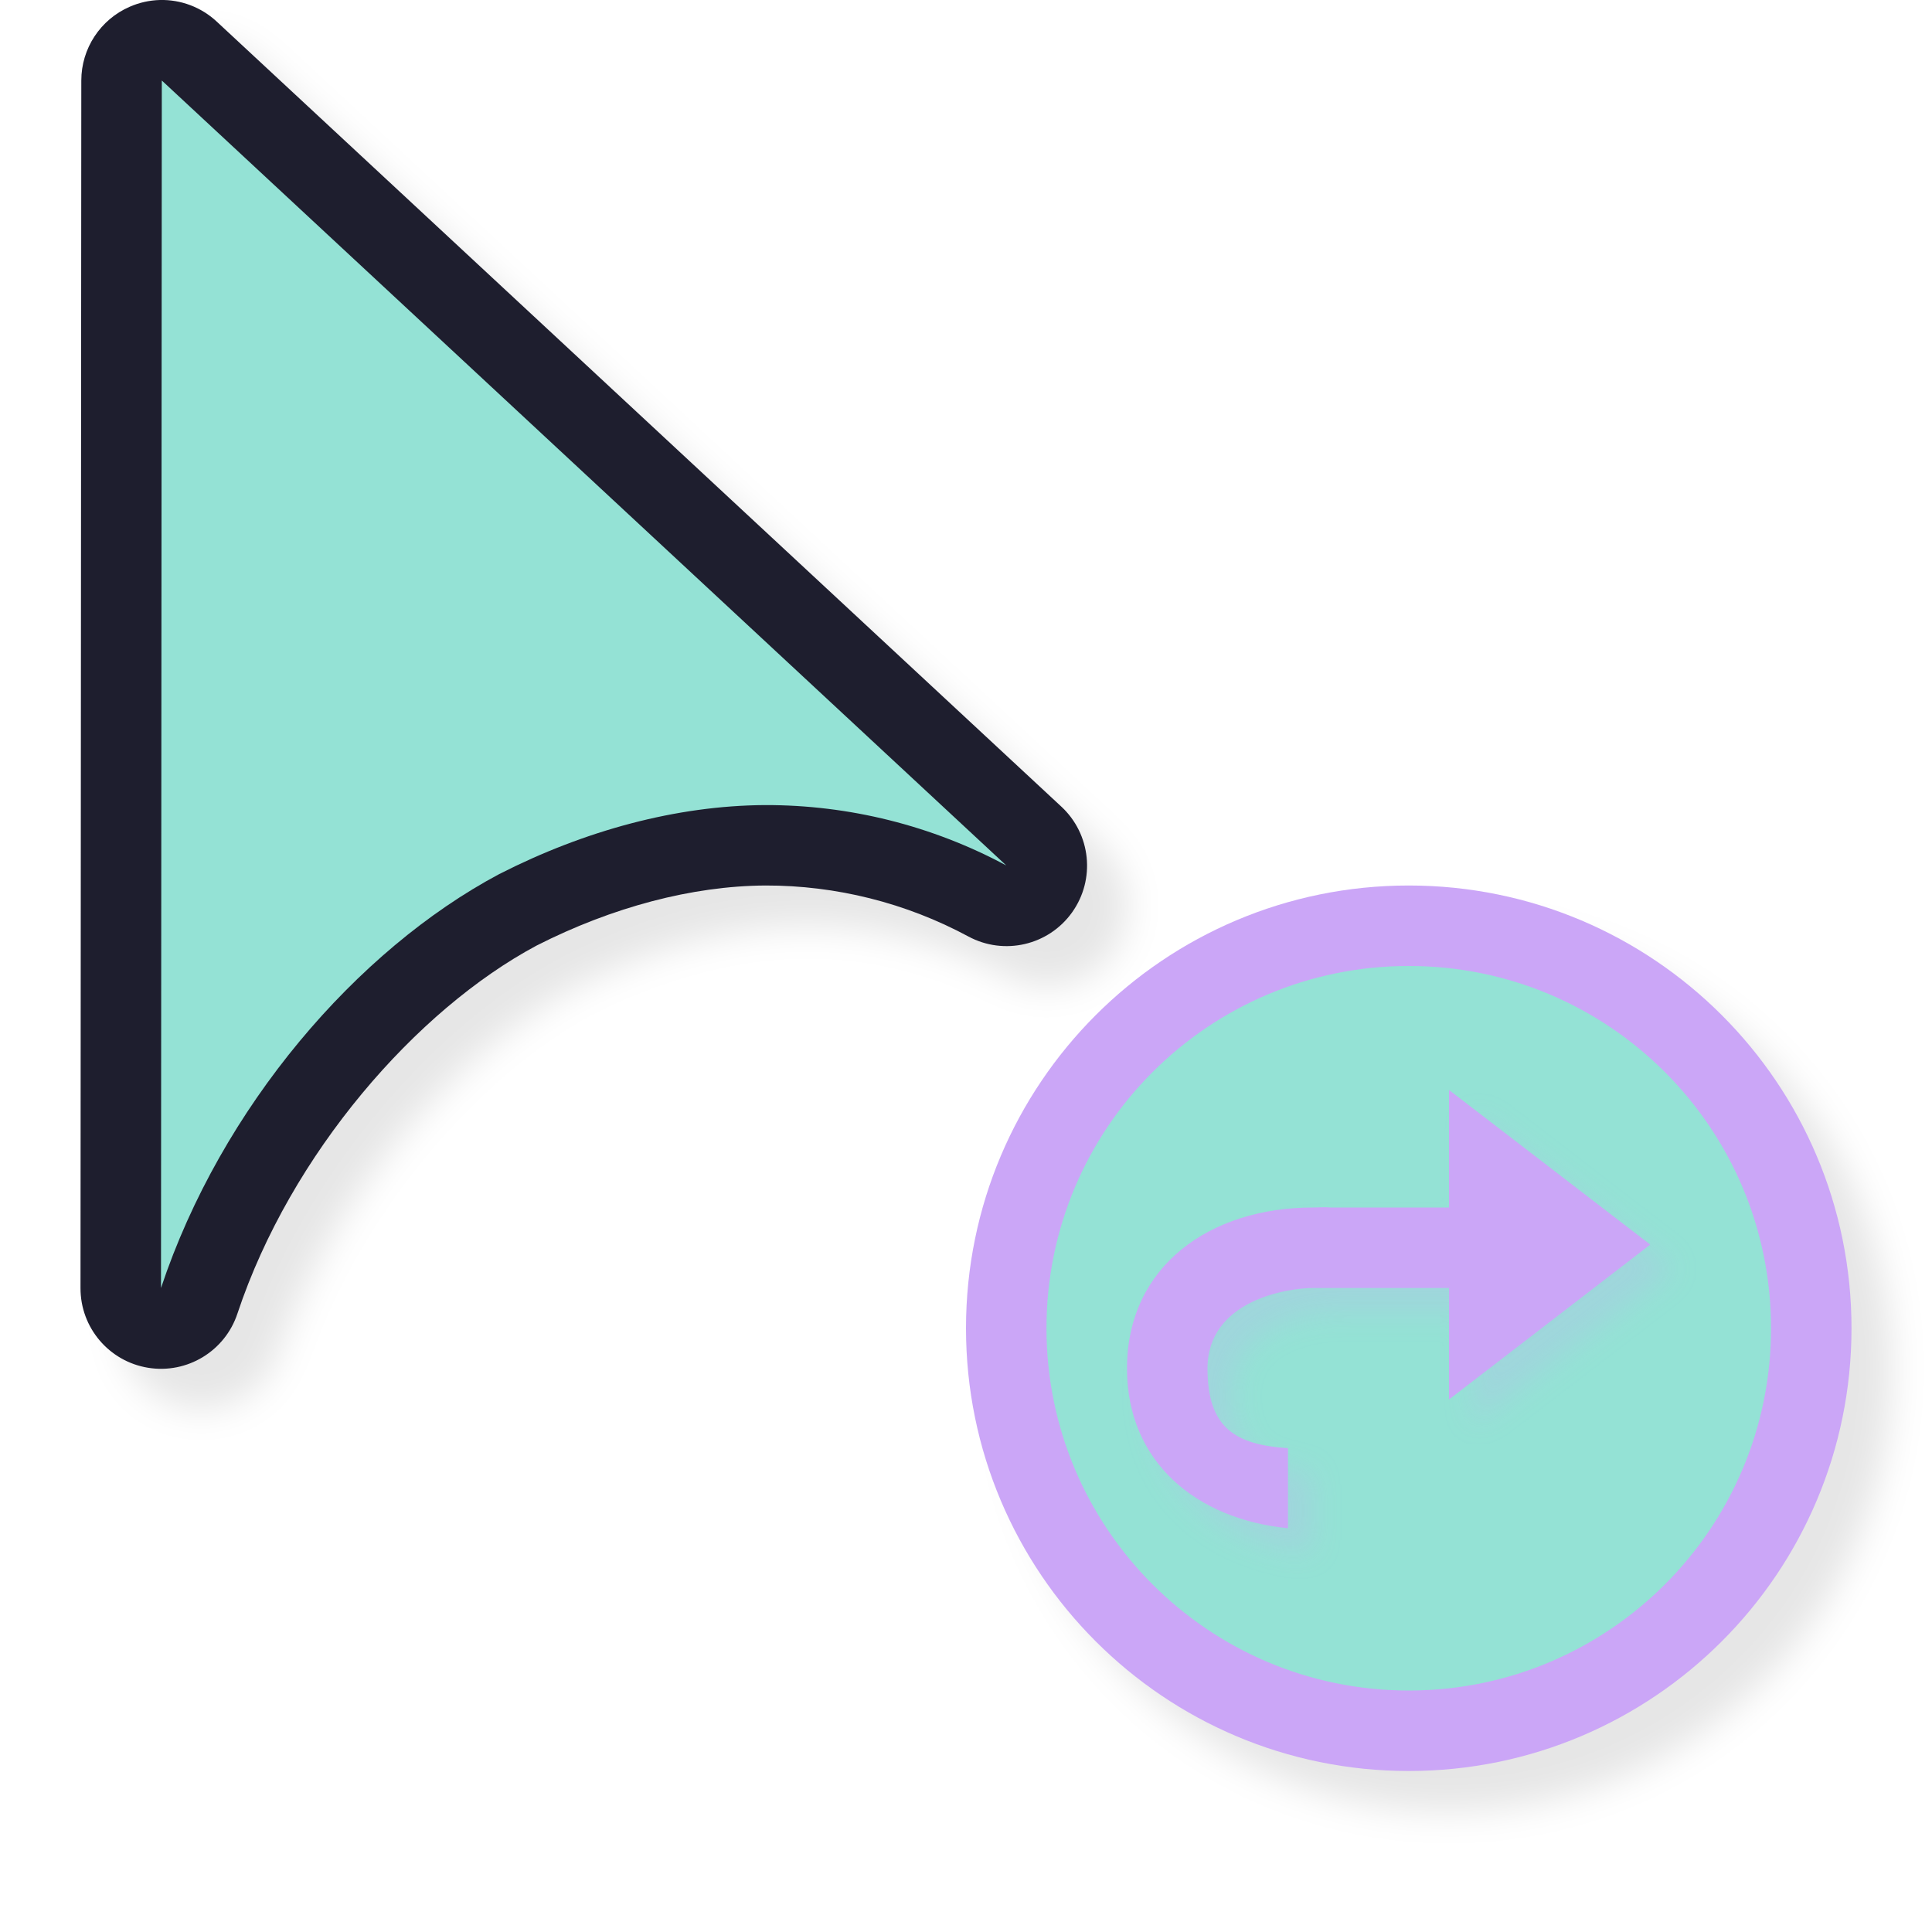
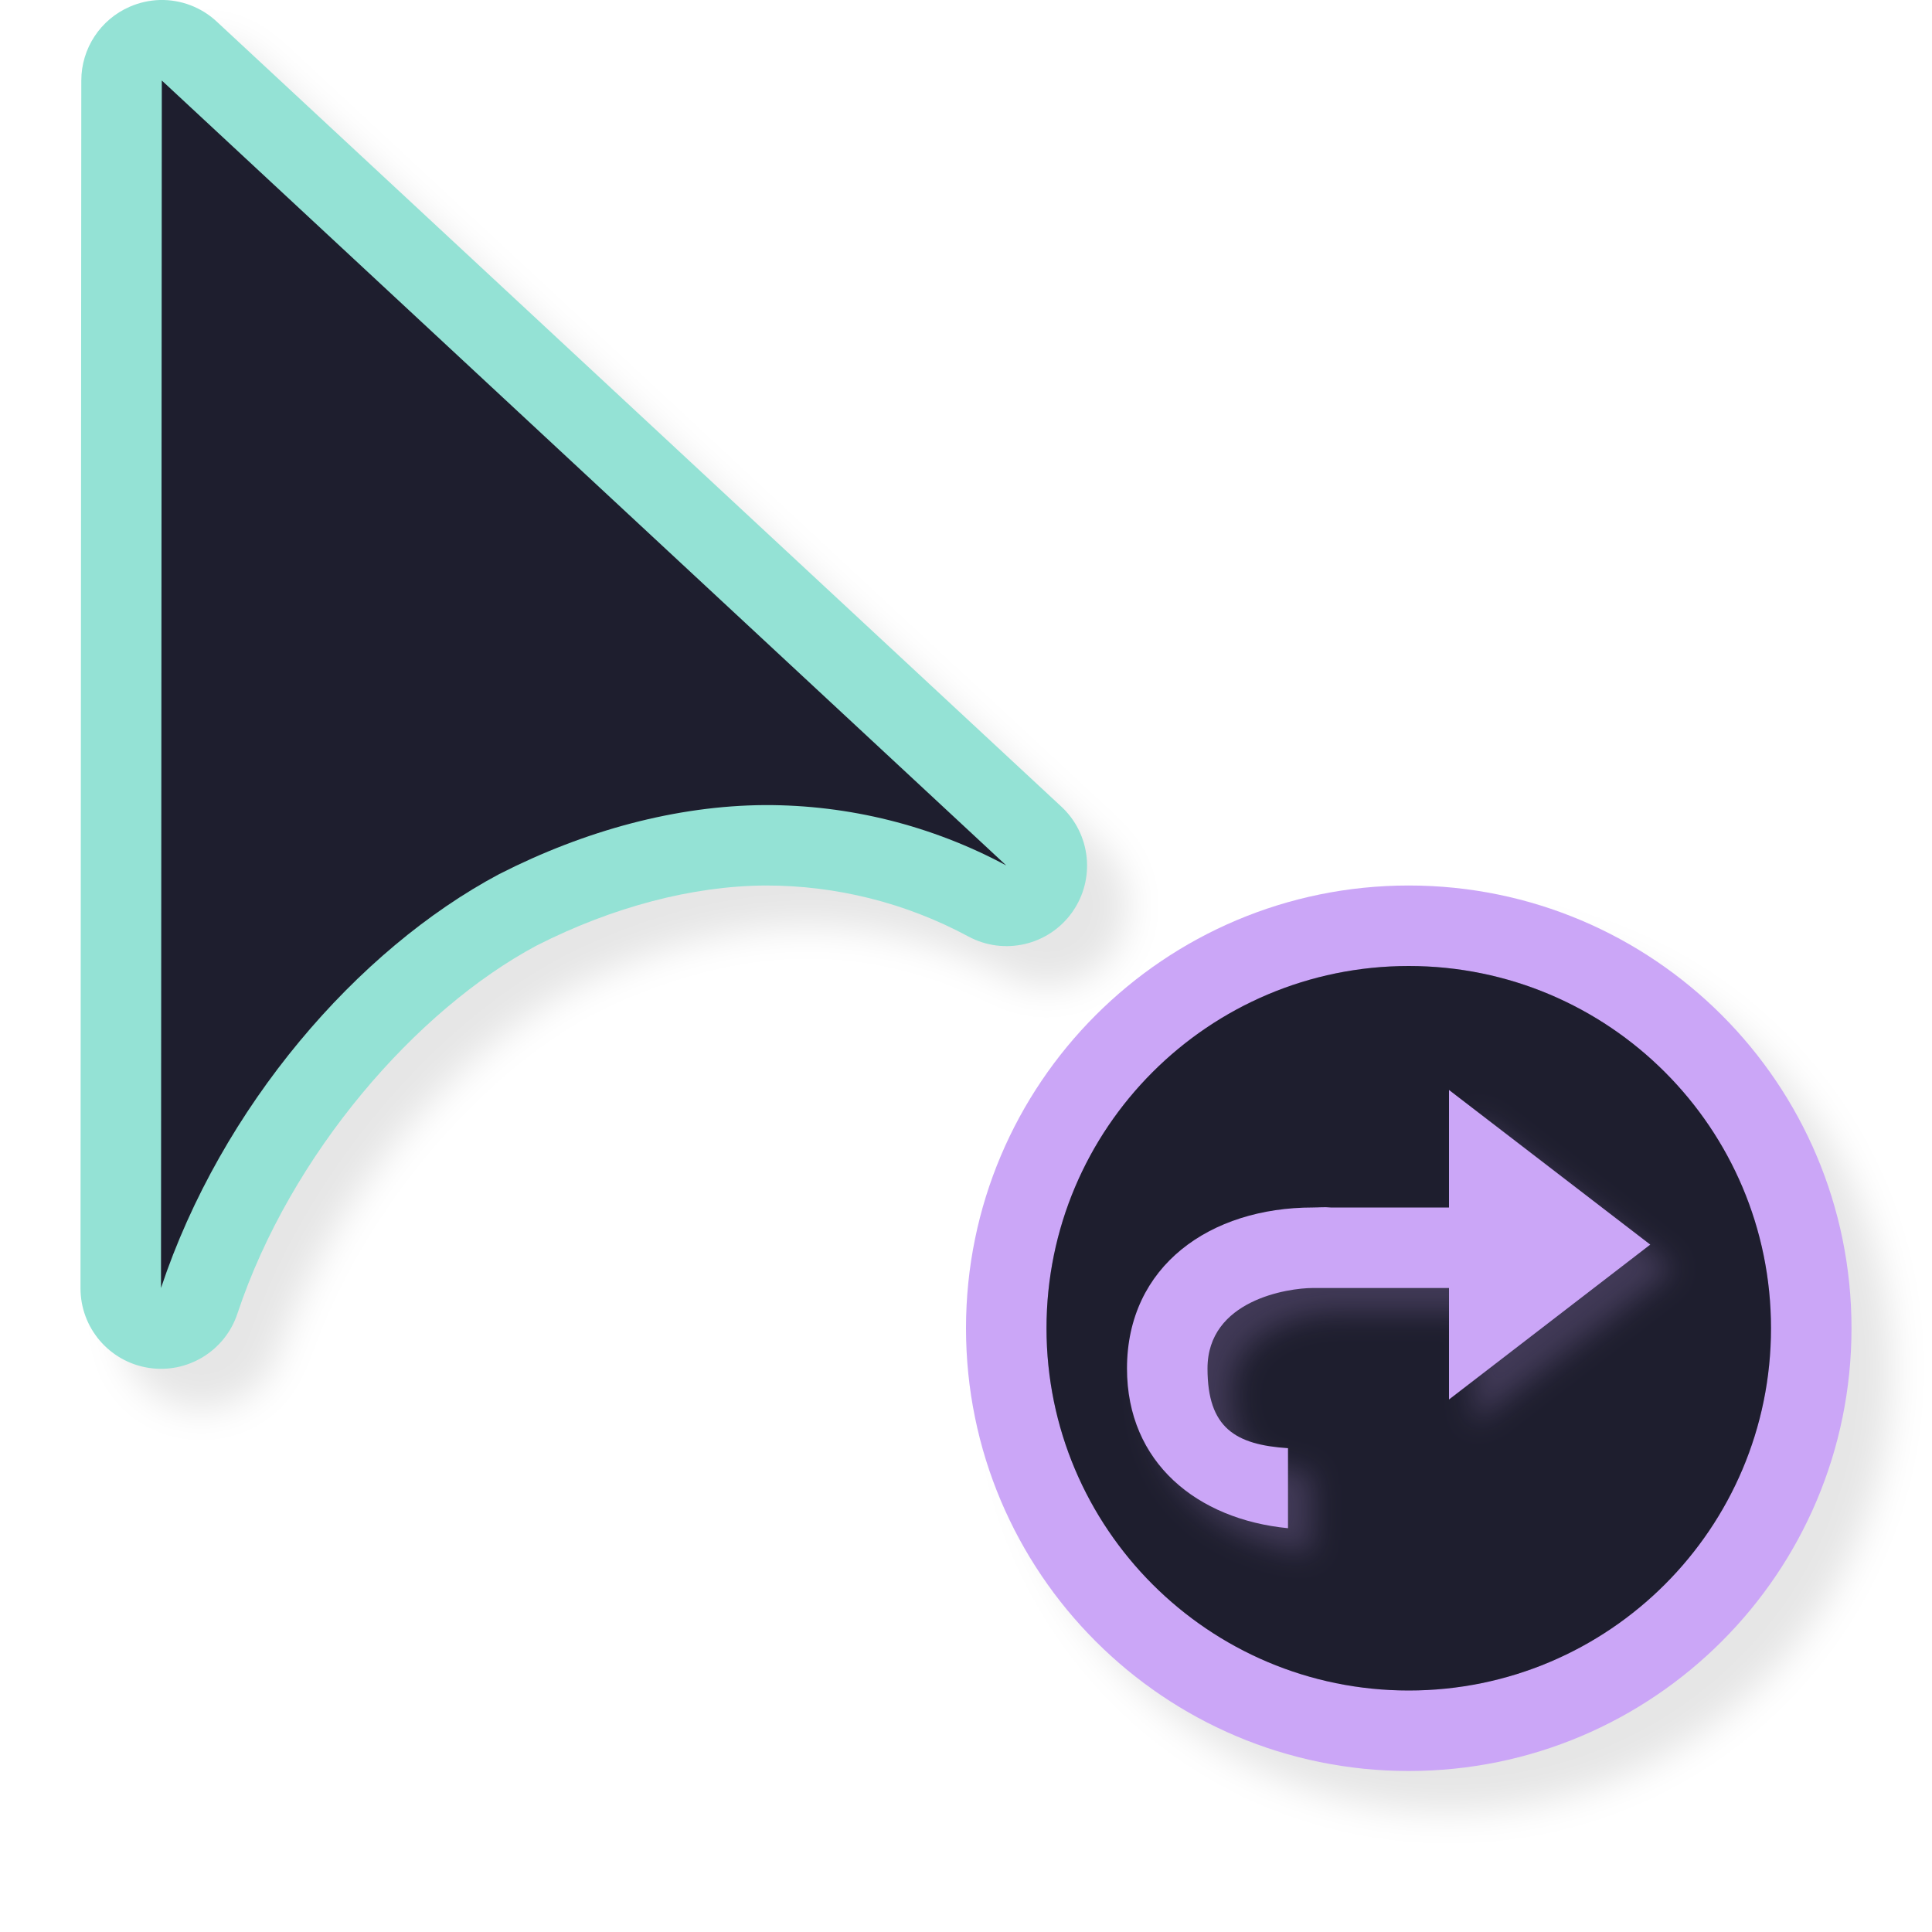
<svg xmlns="http://www.w3.org/2000/svg" width="24" height="24">
  <defs>
    <filter id="a" width="1.047" height="1.047" x="-.024" y="-.024" style="color-interpolation-filters:sRGB">
      <feGaussianBlur stdDeviation=".216" />
    </filter>
    <filter id="c" width="1.127" height="1.152" x="-.064" y="-.076" style="color-interpolation-filters:sRGB">
      <feGaussianBlur stdDeviation=".172" />
    </filter>
  </defs>
  <path d="M2.486.5a1 1 0 0 0-.375.084 1 1 0 0 0-.601.916l-.01 15a1 1 0 0 0 1.95.316c.661-1.985 2.225-3.774 3.716-4.57.941-.478 1.93-.74 2.84-.746a5.3 5.3 0 0 1 2.523.633 1 1 0 0 0 1.153-1.615L3.192.768A1 1 0 0 0 2.485.5M18 11.5a5.5 5.5 0 0 0-5.5 5.5 5.5 5.5 0 0 0 5.5 5.5 5.5 5.5 0 0 0 5.5-5.5 5.5 5.5 0 0 0-5.5-5.5" style="color:#000;fill:#000;fill-opacity:1;stroke-linecap:round;stroke-linejoin:round;-inkscape-stroke:none;opacity:.1;filter:url(#a)" />
-   <path d="M1.986 0a1 1 0 0 0-.375.084A1 1 0 0 0 1.01 1L1 16a1 1 0 0 0 1.95.316c.661-1.985 2.225-3.774 3.716-4.57.941-.478 1.93-.74 2.84-.746a5.3 5.3 0 0 1 2.523.633 1 1 0 0 0 1.153-1.615L2.692.268A1 1 0 0 0 1.985 0" style="color:#000;fill:#1e1e2e;stroke-linecap:round;stroke-linejoin:round;-inkscape-stroke:none;fill-opacity:1" />
+   <path d="M1.986 0a1 1 0 0 0-.375.084A1 1 0 0 0 1.01 1L1 16a1 1 0 0 0 1.95.316c.661-1.985 2.225-3.774 3.716-4.57.941-.478 1.93-.74 2.84-.746a5.3 5.3 0 0 1 2.523.633 1 1 0 0 0 1.153-1.615L2.692.268A1 1 0 0 0 1.985 0" style="color:#000;fill:#94e2d5;stroke-linecap:round;stroke-linejoin:round;-inkscape-stroke:none;fill-opacity:1" />
  <path d="M23 16.5a5.5 5.5 0 0 1-5.5 5.5 5.5 5.5 0 0 1-5.5-5.5 5.5 5.5 0 0 1 5.5-5.5 5.5 5.5 0 0 1 5.5 5.5" style="fill:#cba6f7;fill-opacity:1;stroke:none;stroke-width:2;stroke-linecap:round;stroke-linejoin:round;stroke-miterlimit:4;stroke-dasharray:none;stroke-opacity:1" />
-   <path d="M22 16.5a4.5 4.5 0 0 1-4.5 4.5 4.5 4.5 0 0 1-4.5-4.5 4.5 4.5 0 0 1 4.5-4.5 4.5 4.5 0 0 1 4.5 4.5" style="fill:#94e2d5;fill-opacity:1;stroke:none;stroke-width:1.636;stroke-linecap:round;stroke-linejoin:round;stroke-miterlimit:4;stroke-dasharray:none;stroke-opacity:1" />
-   <path d="M22 16.5a4.5 4.5 0 0 1-4.5 4.5 4.5 4.5 0 0 1-4.5-4.5 4.5 4.5 0 0 1 4.5-4.5 4.5 4.5 0 0 1 4.5 4.5" style="opacity:.2;fill:#94e2d5;fill-opacity:1;stroke:none;stroke-width:1.636;stroke-linecap:round;stroke-linejoin:round;stroke-miterlimit:4;stroke-dasharray:none;stroke-opacity:1" />
-   <path d="M2.01 1 2 16c.75-2.25 2.435-4.202 4.202-5.142 1.065-.543 2.203-.85 3.298-.857a6.3 6.3 0 0 1 3 .75z" style="fill:#94e2d5;fill-opacity:1;stroke:none;stroke-width:1.259;stroke-linecap:round;stroke-linejoin:round;stroke-miterlimit:4;stroke-dasharray:none;stroke-opacity:1" />
+   <path d="M22 16.5a4.5 4.5 0 0 1-4.5 4.5 4.5 4.5 0 0 1-4.5-4.5 4.5 4.5 0 0 1 4.5-4.5 4.5 4.5 0 0 1 4.5 4.5" style="fill:#1e1e2e;fill-opacity:1;stroke:none;stroke-width:1.636;stroke-linecap:round;stroke-linejoin:round;stroke-miterlimit:4;stroke-dasharray:none;stroke-opacity:1" />
+   <path d="M22 16.5a4.5 4.5 0 0 1-4.5 4.5 4.5 4.5 0 0 1-4.5-4.5 4.5 4.5 0 0 1 4.5-4.5 4.5 4.5 0 0 1 4.5 4.5" style="opacity:.2;fill:#1e1e2e;fill-opacity:1;stroke:none;stroke-width:1.636;stroke-linecap:round;stroke-linejoin:round;stroke-miterlimit:4;stroke-dasharray:none;stroke-opacity:1" />
+   <path d="M2.01 1 2 16c.75-2.25 2.435-4.202 4.202-5.142 1.065-.543 2.203-.85 3.298-.857a6.3 6.3 0 0 1 3 .75z" style="fill:#1e1e2e;fill-opacity:1;stroke:none;stroke-width:1.259;stroke-linecap:round;stroke-linejoin:round;stroke-miterlimit:4;stroke-dasharray:none;stroke-opacity:1" />
  <path d="M18.3 13.839v1.46h-1.47c-.075-.007-.147.002-.221 0-1.275 0-2.309.726-2.309 2 0 1.17.872 1.875 2 1.985v-.994c-.652-.043-1-.25-1-.99 0-.85 1-1 1.309-1H18.3v1.384l2.5-1.923z" style="opacity:.2;fill:#cba6f7;fill-opacity:1;fill-rule:evenodd;stroke-width:.769;filter:url(#c)" />
  <path d="M18 13.54V15h-1.47c-.075-.008-.147 0-.221 0-1.275 0-2.309.725-2.309 2 0 1.17.872 1.874 2 1.984v-.994c-.652-.043-1-.25-1-.99 0-.85 1-1 1.309-1H18v1.385l2.5-1.924z" style="fill:#cba6f7;fill-opacity:1;fill-rule:evenodd;stroke-width:.769" />
</svg>
